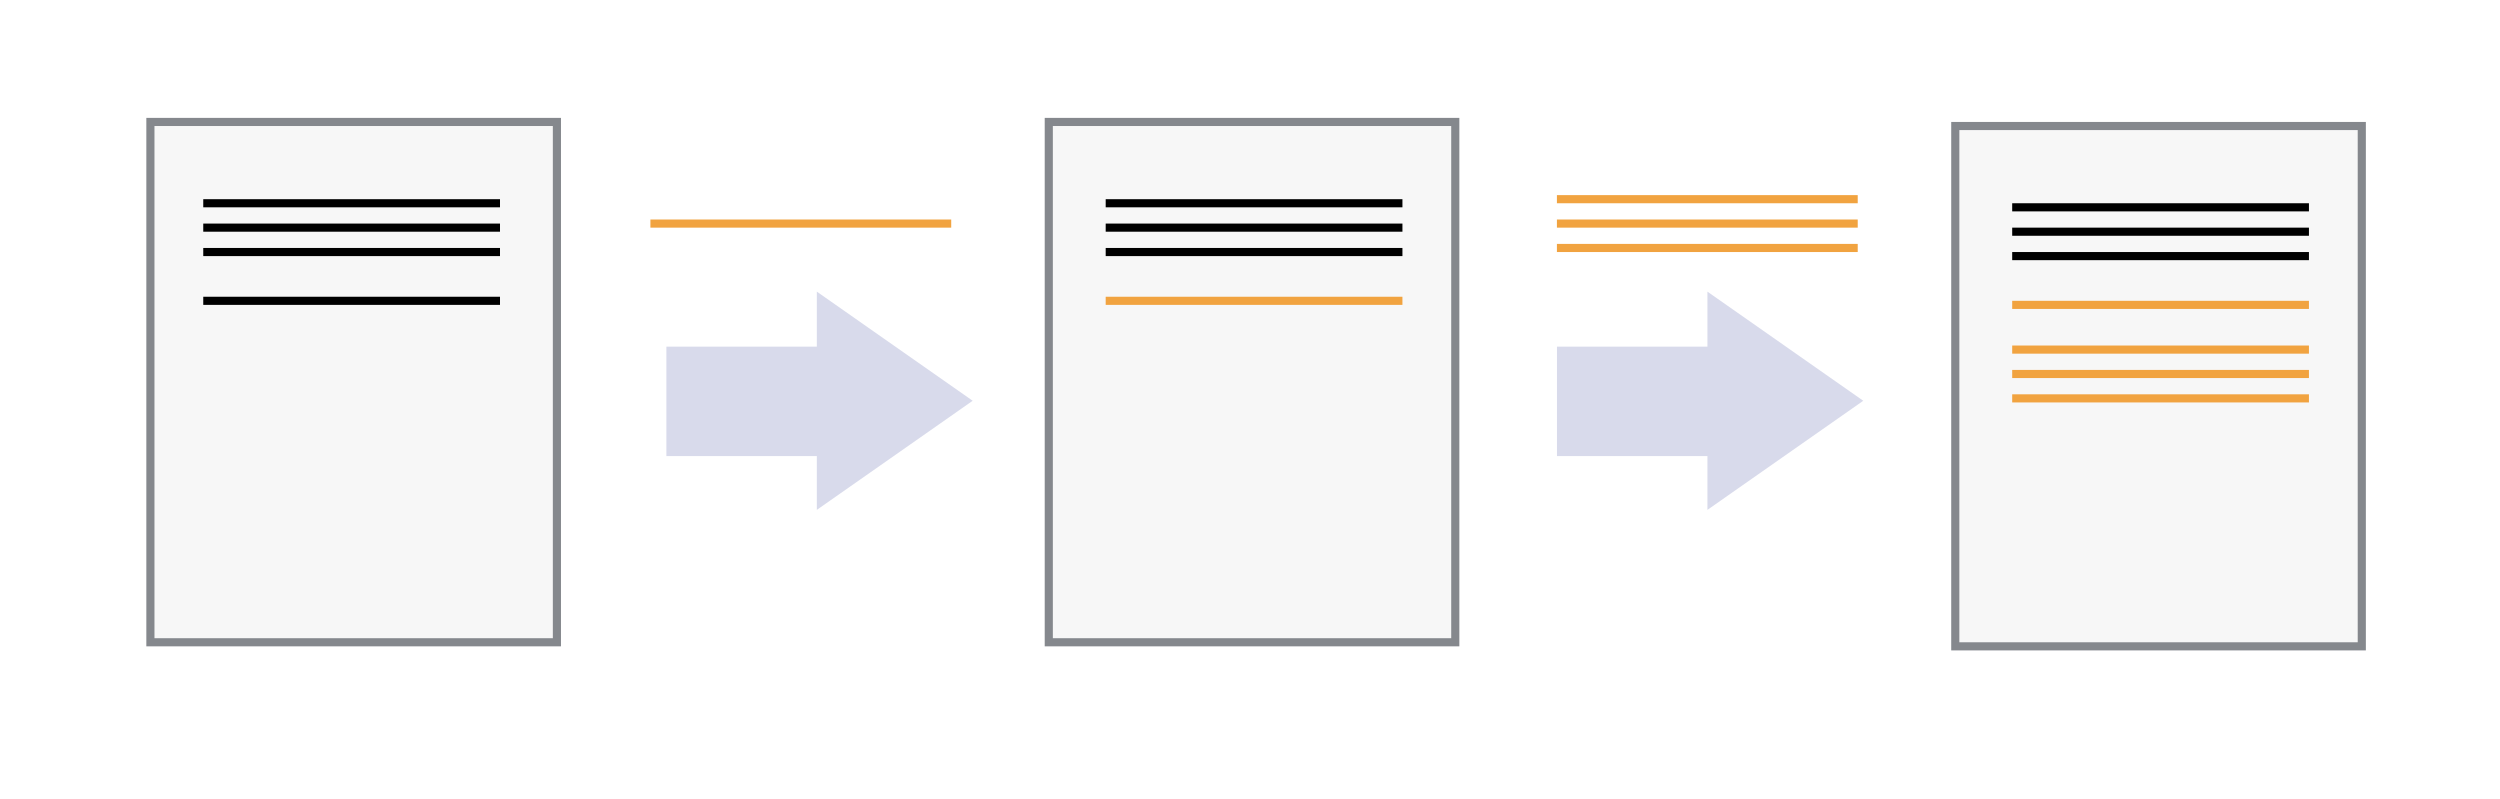
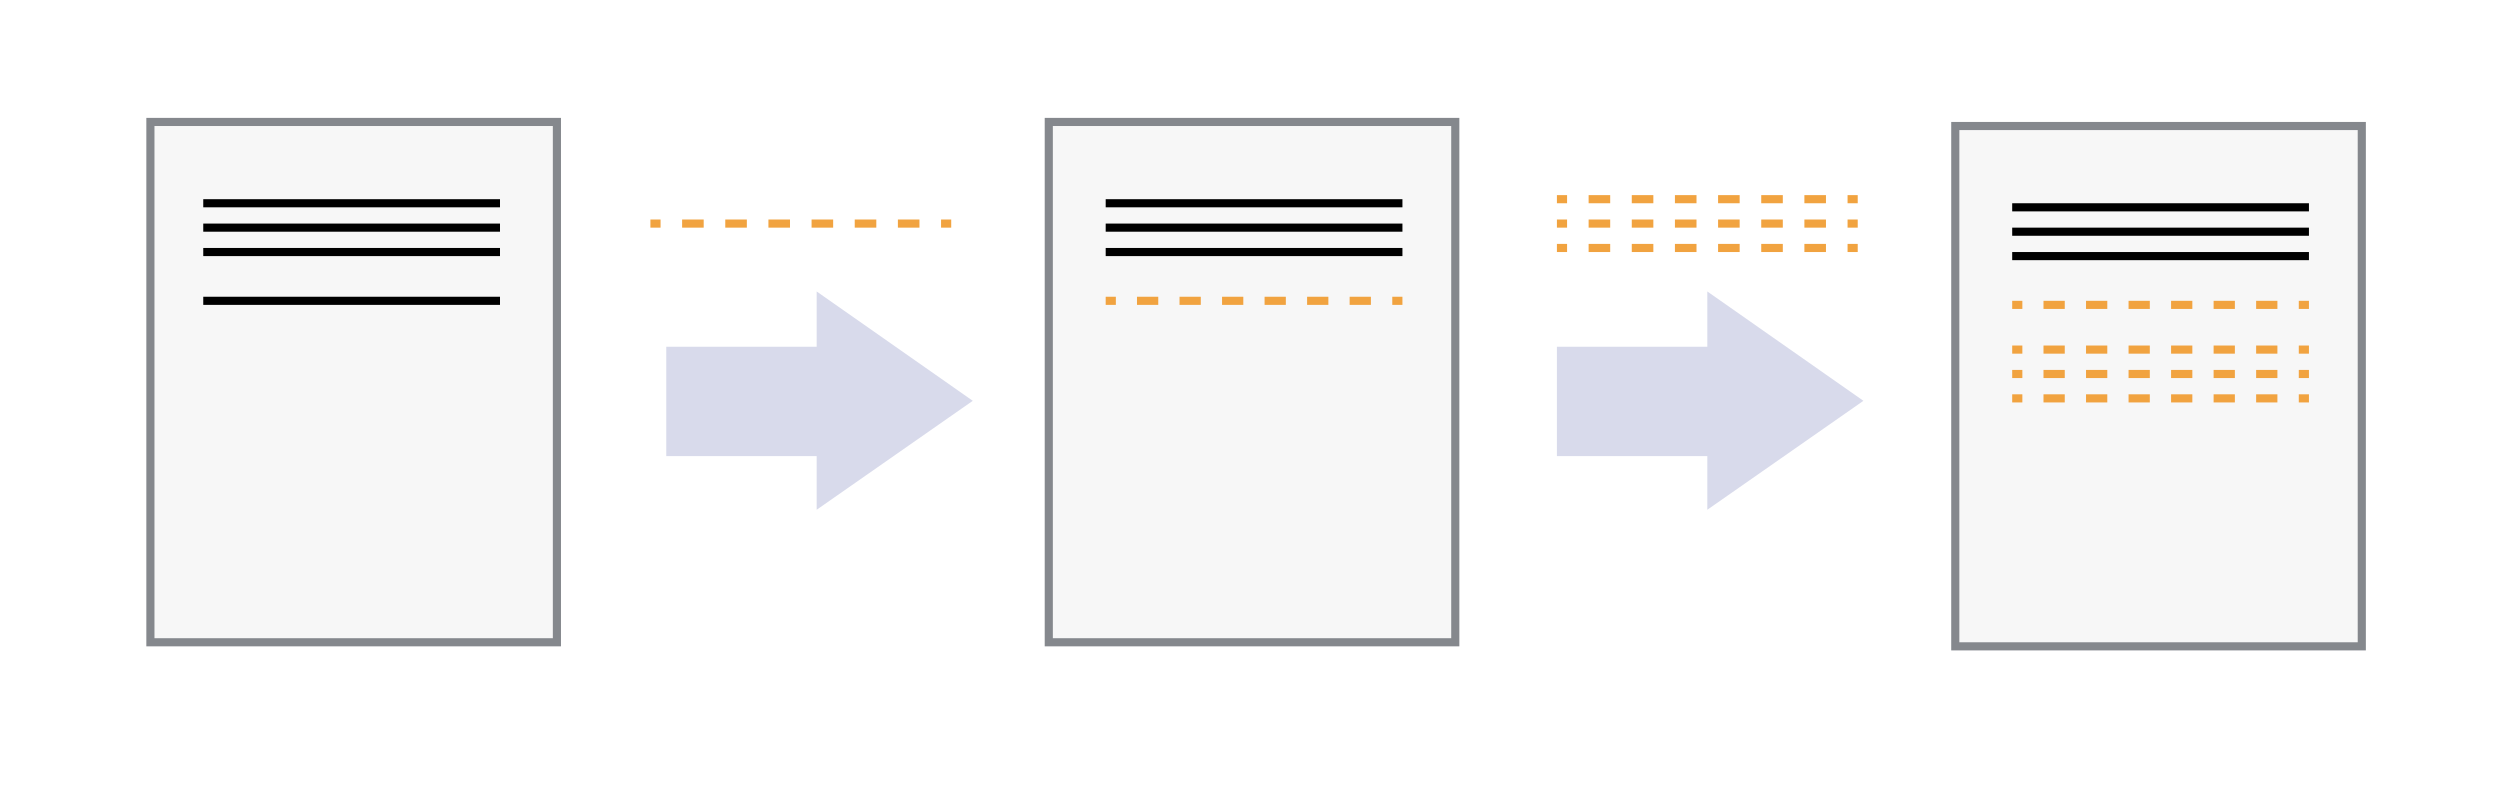
- <svg xmlns="http://www.w3.org/2000/svg" xmlns:xlink="http://www.w3.org/1999/xlink" version="1.1" x="0px" y="0px" width="615px" height="196.5px" viewBox="0 0 615 196.5" enable-background="new 0 0 615 196.5" xml:space="preserve" id="svg979">
-   <defs id="defs983">
- 	
- 	
- 	
- 	
- 	
- 	
- 	
- 	
- 	
- 	
- 
- 		
- 		
- 		
- 		
- 		
- 		
- 		
- 		
- 		
- 		
- 		
- 		
- 		
- 		
- 		
- 		
- 		
- 		
- 		
- 		
- 	</defs>
-   <g id="g937">
-     <defs id="defs932">
-       <rect id="SVGID_11_" x="157.116" y="65.521" width="88.974" height="66.13" />
-     </defs>
-     <clipPath id="SVGID_12_">
-       <use xlink:href="#SVGID_11_" overflow="visible" id="use934" style="overflow:visible" x="0" y="0" width="100%" height="100%" />
-     </clipPath>
-   </g>
-   <g id="g949">
-     <g id="g947">
-       <defs id="defs942">
-         <rect height="768" width="1024" y="-477" x="-203" id="SVGID_13_" />
-       </defs>
-       <clipPath id="SVGID_14_">
-         <use height="100%" width="100%" y="0" x="0" style="overflow:visible" id="use944" overflow="visible" xlink:href="#SVGID_13_" />
-       </clipPath>
-     </g>
-   </g>
-   <g id="g959">
-     <g id="g957">
-       <defs id="defs952">
-         <rect height="66.129" width="88.974" y="73.597" x="375.494" id="SVGID_15_" />
-       </defs>
-       <clipPath id="SVGID_16_">
-         <use height="100%" width="100%" y="0" x="0" style="overflow:visible" id="use954" overflow="visible" xlink:href="#SVGID_15_" />
-       </clipPath>
-     </g>
-   </g>
+ <svg xmlns="http://www.w3.org/2000/svg" xmlns:xlink="http://www.w3.org/1999/xlink" version="1.1" id="svg979" x="0px" y="0px" viewBox="0 0 615 196.5" style="enable-background:new 0 0 615 196.5;" xml:space="preserve">
+   <style type="text/css">
+ 	.st0{clip-path:url(#SVGID_2_);fill:#F7F7F7;}
+ 	.st1{clip-path:url(#SVGID_4_);fill:#F7F7F7;stroke:#85888D;stroke-width:2;}
+ 	.st2{clip-path:url(#SVGID_6_);fill:none;stroke:#000000;stroke-width:2;}
+ 	.st3{clip-path:url(#SVGID_8_);fill:none;stroke:#000000;stroke-width:2;}
+ 	.st4{clip-path:url(#SVGID_10_);fill:none;stroke:#000000;stroke-width:2;}
+ 	.st5{clip-path:url(#SVGID_12_);fill:none;stroke:#000000;stroke-width:2;}
+ 	.st6{fill:#F7F7F7;}
+ 	.st7{fill:none;stroke:#85888D;stroke-width:2;}
+ 	.st8{fill:none;stroke:#000000;stroke-width:2;}
+ 	.st9{fill:none;stroke:#F1A340;stroke-width:2;}
+ 	.st10{fill:none;stroke:#F1A340;stroke-width:2;stroke-dasharray:5.231,5.231;}
+ 	.st11{fill:none;stroke:#F1A340;stroke-width:2;stroke-dasharray:5.308,5.308;}
+ 	.st12{fill:#D8DAEB;}
+ </style>
  <g id="g1004">
-     <g style="fill:#f7f7f7;fill-opacity:1" id="g851">
-       <defs id="defs842">
-         <rect id="SVGID_1_" x="34.52" y="28.419" width="104" height="131.217" />
-       </defs>
-       <clipPath id="SVGID_2_">
-         <use xlink:href="#SVGID_1_" overflow="visible" id="use844" style="overflow:visible" x="0" y="0" width="100%" height="100%" />
-       </clipPath>
-       <rect x="37" y="30" clip-path="url(#SVGID_2_)" width="100" height="128" id="rect847" style="fill:#f7f7f7;fill-opacity:1" />
-       <rect x="37" y="30" clip-path="url(#SVGID_2_)" width="100" height="128" id="rect849" style="fill:#f7f7f7;fill-opacity:1;stroke:#85888d;stroke-width:2" />
+     <g id="g851">
+       <g>
+         <defs>
+           <rect id="SVGID_1_" x="34.5" y="28.4" width="104" height="131.2" />
+         </defs>
+         <clipPath id="SVGID_2_">
+           <use xlink:href="#SVGID_1_" style="overflow:visible;" />
+         </clipPath>
+         <rect id="rect847" x="37" y="30" class="st0" width="100" height="128" />
+       </g>
+       <g>
+         <defs>
+           <rect id="SVGID_3_" x="34.5" y="28.4" width="104" height="131.2" />
+         </defs>
+         <clipPath id="SVGID_4_">
+           <use xlink:href="#SVGID_3_" style="overflow:visible;" />
+         </clipPath>
+         <rect id="rect849" x="37" y="30" class="st1" width="100" height="128" />
+       </g>
    </g>
    <g id="g861">
-       <defs id="defs854">
-         <rect id="SVGID_3_" x="48.635" y="48.268" width="75.805" height="4" />
-       </defs>
-       <clipPath id="SVGID_4_">
-         <use xlink:href="#SVGID_3_" overflow="visible" id="use856" style="overflow:visible" x="0" y="0" width="100%" height="100%" />
-       </clipPath>
-       <line clip-path="url(#SVGID_4_)" x1="50" y1="50" x2="123" y2="50" id="line859" style="fill:none;stroke:#000000;stroke-width:2" />
+       <g>
+         <defs>
+           <rect id="SVGID_5_" x="48.6" y="48.3" width="75.8" height="4" />
+         </defs>
+         <clipPath id="SVGID_6_">
+           <use xlink:href="#SVGID_5_" style="overflow:visible;" />
+         </clipPath>
+         <line id="line859" class="st2" x1="50" y1="50" x2="123" y2="50" />
+       </g>
    </g>
    <g id="g871">
-       <defs id="defs864">
-         <rect id="SVGID_5_" x="48.635" y="54.097" width="75.805" height="4" />
-       </defs>
-       <clipPath id="SVGID_6_">
-         <use xlink:href="#SVGID_5_" overflow="visible" id="use866" style="overflow:visible" x="0" y="0" width="100%" height="100%" />
-       </clipPath>
-       <line clip-path="url(#SVGID_6_)" x1="50" y1="56" x2="123" y2="56" id="line869" style="fill:none;stroke:#000000;stroke-width:2" />
+       <g>
+         <defs>
+           <rect id="SVGID_7_" x="48.6" y="54.1" width="75.8" height="4" />
+         </defs>
+         <clipPath id="SVGID_8_">
+           <use xlink:href="#SVGID_7_" style="overflow:visible;" />
+         </clipPath>
+         <line id="line869" class="st3" x1="50" y1="56" x2="123" y2="56" />
+       </g>
    </g>
    <g id="g881">
-       <defs id="defs874">
-         <rect id="SVGID_7_" x="48.635" y="59.926" width="75.805" height="4" />
-       </defs>
-       <clipPath id="SVGID_8_">
-         <use xlink:href="#SVGID_7_" overflow="visible" id="use876" style="overflow:visible" x="0" y="0" width="100%" height="100%" />
-       </clipPath>
-       <line clip-path="url(#SVGID_8_)" x1="50" y1="62" x2="123" y2="62" id="line879" style="fill:none;stroke:#000000;stroke-width:2" />
+       <g>
+         <defs>
+           <rect id="SVGID_9_" x="48.6" y="59.9" width="75.8" height="4" />
+         </defs>
+         <clipPath id="SVGID_10_">
+           <use xlink:href="#SVGID_9_" style="overflow:visible;" />
+         </clipPath>
+         <line id="line879" class="st4" x1="50" y1="62" x2="123" y2="62" />
+       </g>
    </g>
    <g id="g891">
-       <defs id="defs884">
-         <rect id="SVGID_9_" x="48.635" y="71.585" width="75.805" height="4" />
-       </defs>
-       <clipPath id="SVGID_10_">
-         <use xlink:href="#SVGID_9_" overflow="visible" id="use886" style="overflow:visible" x="0" y="0" width="100%" height="100%" />
-       </clipPath>
-       <line clip-path="url(#SVGID_10_)" x1="50" y1="74" x2="123" y2="74" id="line889" style="fill:none;stroke:#000000;stroke-width:2" />
-     </g>
-     <rect style="fill:#f7f7f7;fill-opacity:1" id="rect893" height="128" width="100" y="30" x="258" />
-     <rect style="fill:none;stroke:#85888d;stroke-width:2" id="rect895" height="128" width="100" y="30" x="258" />
-     <line style="fill:none;stroke:#000000;stroke-width:2" id="line897" y2="50" x2="345" y1="50" x1="272" />
-     <line style="fill:none;stroke:#000000;stroke-width:2" id="line899" y2="56" x2="345" y1="56" x1="272" />
-     <line style="fill:none;stroke:#000000;stroke-width:2" id="line901" y2="62" x2="345" y1="62" x1="272" />
-     <line style="fill:#998ec3;stroke:#f1a340;stroke-width:2" id="line903" y2="74" x2="345" y1="74" x1="272" />
-     <line style="fill:#998ec3;stroke:#f1a340;stroke-width:2" id="line905" y2="55" x2="234" y1="55" x1="160" />
-     <rect style="fill:#f7f7f7;fill-opacity:1" id="rect907" height="128" width="100" y="31" x="481" />
-     <rect style="fill:none;stroke:#85888d;stroke-width:2" id="rect909" height="128" width="100" y="31" x="481" />
-     <line style="fill:none;stroke:#000000;stroke-width:2" id="line911" y2="51" x2="568" y1="51" x1="495" />
-     <line style="fill:none;stroke:#000000;stroke-width:2" id="line913" y2="57" x2="568" y1="57" x1="495" />
-     <line style="fill:none;stroke:#000000;stroke-width:2" id="line915" y2="63" x2="568" y1="63" x1="495" />
-     <line style="fill:#998ec3;stroke:#f1a340;stroke-width:2" id="line917" y2="75" x2="568" y1="75" x1="495" />
-     <line style="fill:#998ec3;stroke:#f1a340;stroke-width:2" id="line919" y2="86" x2="568" y1="86" x1="495" />
-     <line style="fill:#998ec3;stroke:#f1a340;stroke-width:2" id="line921" y2="92" x2="568" y1="92" x1="495" />
-     <line style="fill:#998ec3;stroke:#f1a340;stroke-width:2" id="line923" y2="98" x2="568" y1="98" x1="495" />
-     <line style="fill:#998ec3;stroke:#f1a340;stroke-width:2" id="line925" y2="49" x2="457" y1="49" x1="383" />
-     <line style="fill:#998ec3;stroke:#f1a340;stroke-width:2" id="line927" y2="55" x2="457" y1="55" x1="383" />
-     <line style="fill:#998ec3;stroke:#f1a340;stroke-width:2" id="line929" y2="61" x2="457" y1="61" x1="383" />
-     <g id="g967" style="opacity:1;fill:#d8daeb">
-       <rect x="163.931" y="85.276" width="44.865" height="26.919" id="rect961" style="fill:#d8daeb" />
-       <g style="fill:#d8daeb" id="g965">
-         <polygon points="239.275,98.588 200.941,71.743 200.941,125.429 " id="polygon963" style="fill:#d8daeb" />
+       <g>
+         <defs>
+           <rect id="SVGID_11_" x="48.6" y="71.6" width="75.8" height="4" />
+         </defs>
+         <clipPath id="SVGID_12_">
+           <use xlink:href="#SVGID_11_" style="overflow:visible;" />
+         </clipPath>
+         <line id="line889" class="st5" x1="50" y1="74" x2="123" y2="74" />
      </g>
    </g>
-     <g id="g975" style="opacity:1;fill:#d8daeb">
-       <rect x="383.016" y="85.276" width="44.865" height="26.919" id="rect969" style="fill:#d8daeb" />
-       <g style="fill:#d8daeb" id="g973">
-         <polygon points="458.359,98.588 420.026,71.743 420.026,125.429 " id="polygon971" style="fill:#d8daeb" />
+     <rect id="rect893" x="258" y="30" class="st6" width="100" height="128" />
+     <rect id="rect895" x="258" y="30" class="st7" width="100" height="128" />
+     <line id="line897" class="st8" x1="272" y1="50" x2="345" y2="50" />
+     <line id="line899" class="st8" x1="272" y1="56" x2="345" y2="56" />
+     <line id="line901" class="st8" x1="272" y1="62" x2="345" y2="62" />
+     <g id="line903">
+       <g>
+         <line class="st9" x1="272" y1="74" x2="274.5" y2="74" />
+         <line class="st10" x1="279.7" y1="74" x2="339.9" y2="74" />
+         <line class="st9" x1="342.5" y1="74" x2="345" y2="74" />
+       </g>
+     </g>
+     <g id="line905">
+       <g>
+         <line class="st9" x1="160" y1="55" x2="162.5" y2="55" />
+         <line class="st11" x1="167.8" y1="55" x2="228.8" y2="55" />
+         <line class="st9" x1="231.5" y1="55" x2="234" y2="55" />
+       </g>
+     </g>
+     <rect id="rect907" x="481" y="31" class="st6" width="100" height="128" />
+     <rect id="rect909" x="481" y="31" class="st7" width="100" height="128" />
+     <line id="line911" class="st8" x1="495" y1="51" x2="568" y2="51" />
+     <line id="line913" class="st8" x1="495" y1="57" x2="568" y2="57" />
+     <line id="line915" class="st8" x1="495" y1="63" x2="568" y2="63" />
+     <g id="line917">
+       <g>
+         <line class="st9" x1="495" y1="75" x2="497.5" y2="75" />
+         <line class="st10" x1="502.7" y1="75" x2="562.9" y2="75" />
+         <line class="st9" x1="565.5" y1="75" x2="568" y2="75" />
+       </g>
+     </g>
+     <g id="line919">
+       <g>
+         <line class="st9" x1="495" y1="86" x2="497.5" y2="86" />
+         <line class="st10" x1="502.7" y1="86" x2="562.9" y2="86" />
+         <line class="st9" x1="565.5" y1="86" x2="568" y2="86" />
+       </g>
+     </g>
+     <g id="line921">
+       <g>
+         <line class="st9" x1="495" y1="92" x2="497.5" y2="92" />
+         <line class="st10" x1="502.7" y1="92" x2="562.9" y2="92" />
+         <line class="st9" x1="565.5" y1="92" x2="568" y2="92" />
+       </g>
+     </g>
+     <g id="line923">
+       <g>
+         <line class="st9" x1="495" y1="98" x2="497.5" y2="98" />
+         <line class="st10" x1="502.7" y1="98" x2="562.9" y2="98" />
+         <line class="st9" x1="565.5" y1="98" x2="568" y2="98" />
+       </g>
+     </g>
+     <g id="line925">
+       <g>
+         <line class="st9" x1="383" y1="49" x2="385.5" y2="49" />
+         <line class="st11" x1="390.8" y1="49" x2="451.8" y2="49" />
+         <line class="st9" x1="454.5" y1="49" x2="457" y2="49" />
+       </g>
+     </g>
+     <g id="line927">
+       <g>
+         <line class="st9" x1="383" y1="55" x2="385.5" y2="55" />
+         <line class="st11" x1="390.8" y1="55" x2="451.8" y2="55" />
+         <line class="st9" x1="454.5" y1="55" x2="457" y2="55" />
+       </g>
+     </g>
+     <g id="line929">
+       <g>
+         <line class="st9" x1="383" y1="61" x2="385.5" y2="61" />
+         <line class="st11" x1="390.8" y1="61" x2="451.8" y2="61" />
+         <line class="st9" x1="454.5" y1="61" x2="457" y2="61" />
+       </g>
+     </g>
+     <g id="g967">
+       <rect id="rect961" x="163.9" y="85.3" class="st12" width="44.9" height="26.9" />
+       <g id="g965">
+         <polygon id="polygon963" class="st12" points="239.3,98.6 200.9,71.7 200.9,125.4    " />
+       </g>
+     </g>
+     <g id="g975">
+       <rect id="rect969" x="383" y="85.3" class="st12" width="44.9" height="26.9" />
+       <g id="g973">
+         <polygon id="polygon971" class="st12" points="458.4,98.6 420,71.7 420,125.4    " />
      </g>
    </g>
  </g>
-   <g id="Layer_2">
- </g>
</svg>
